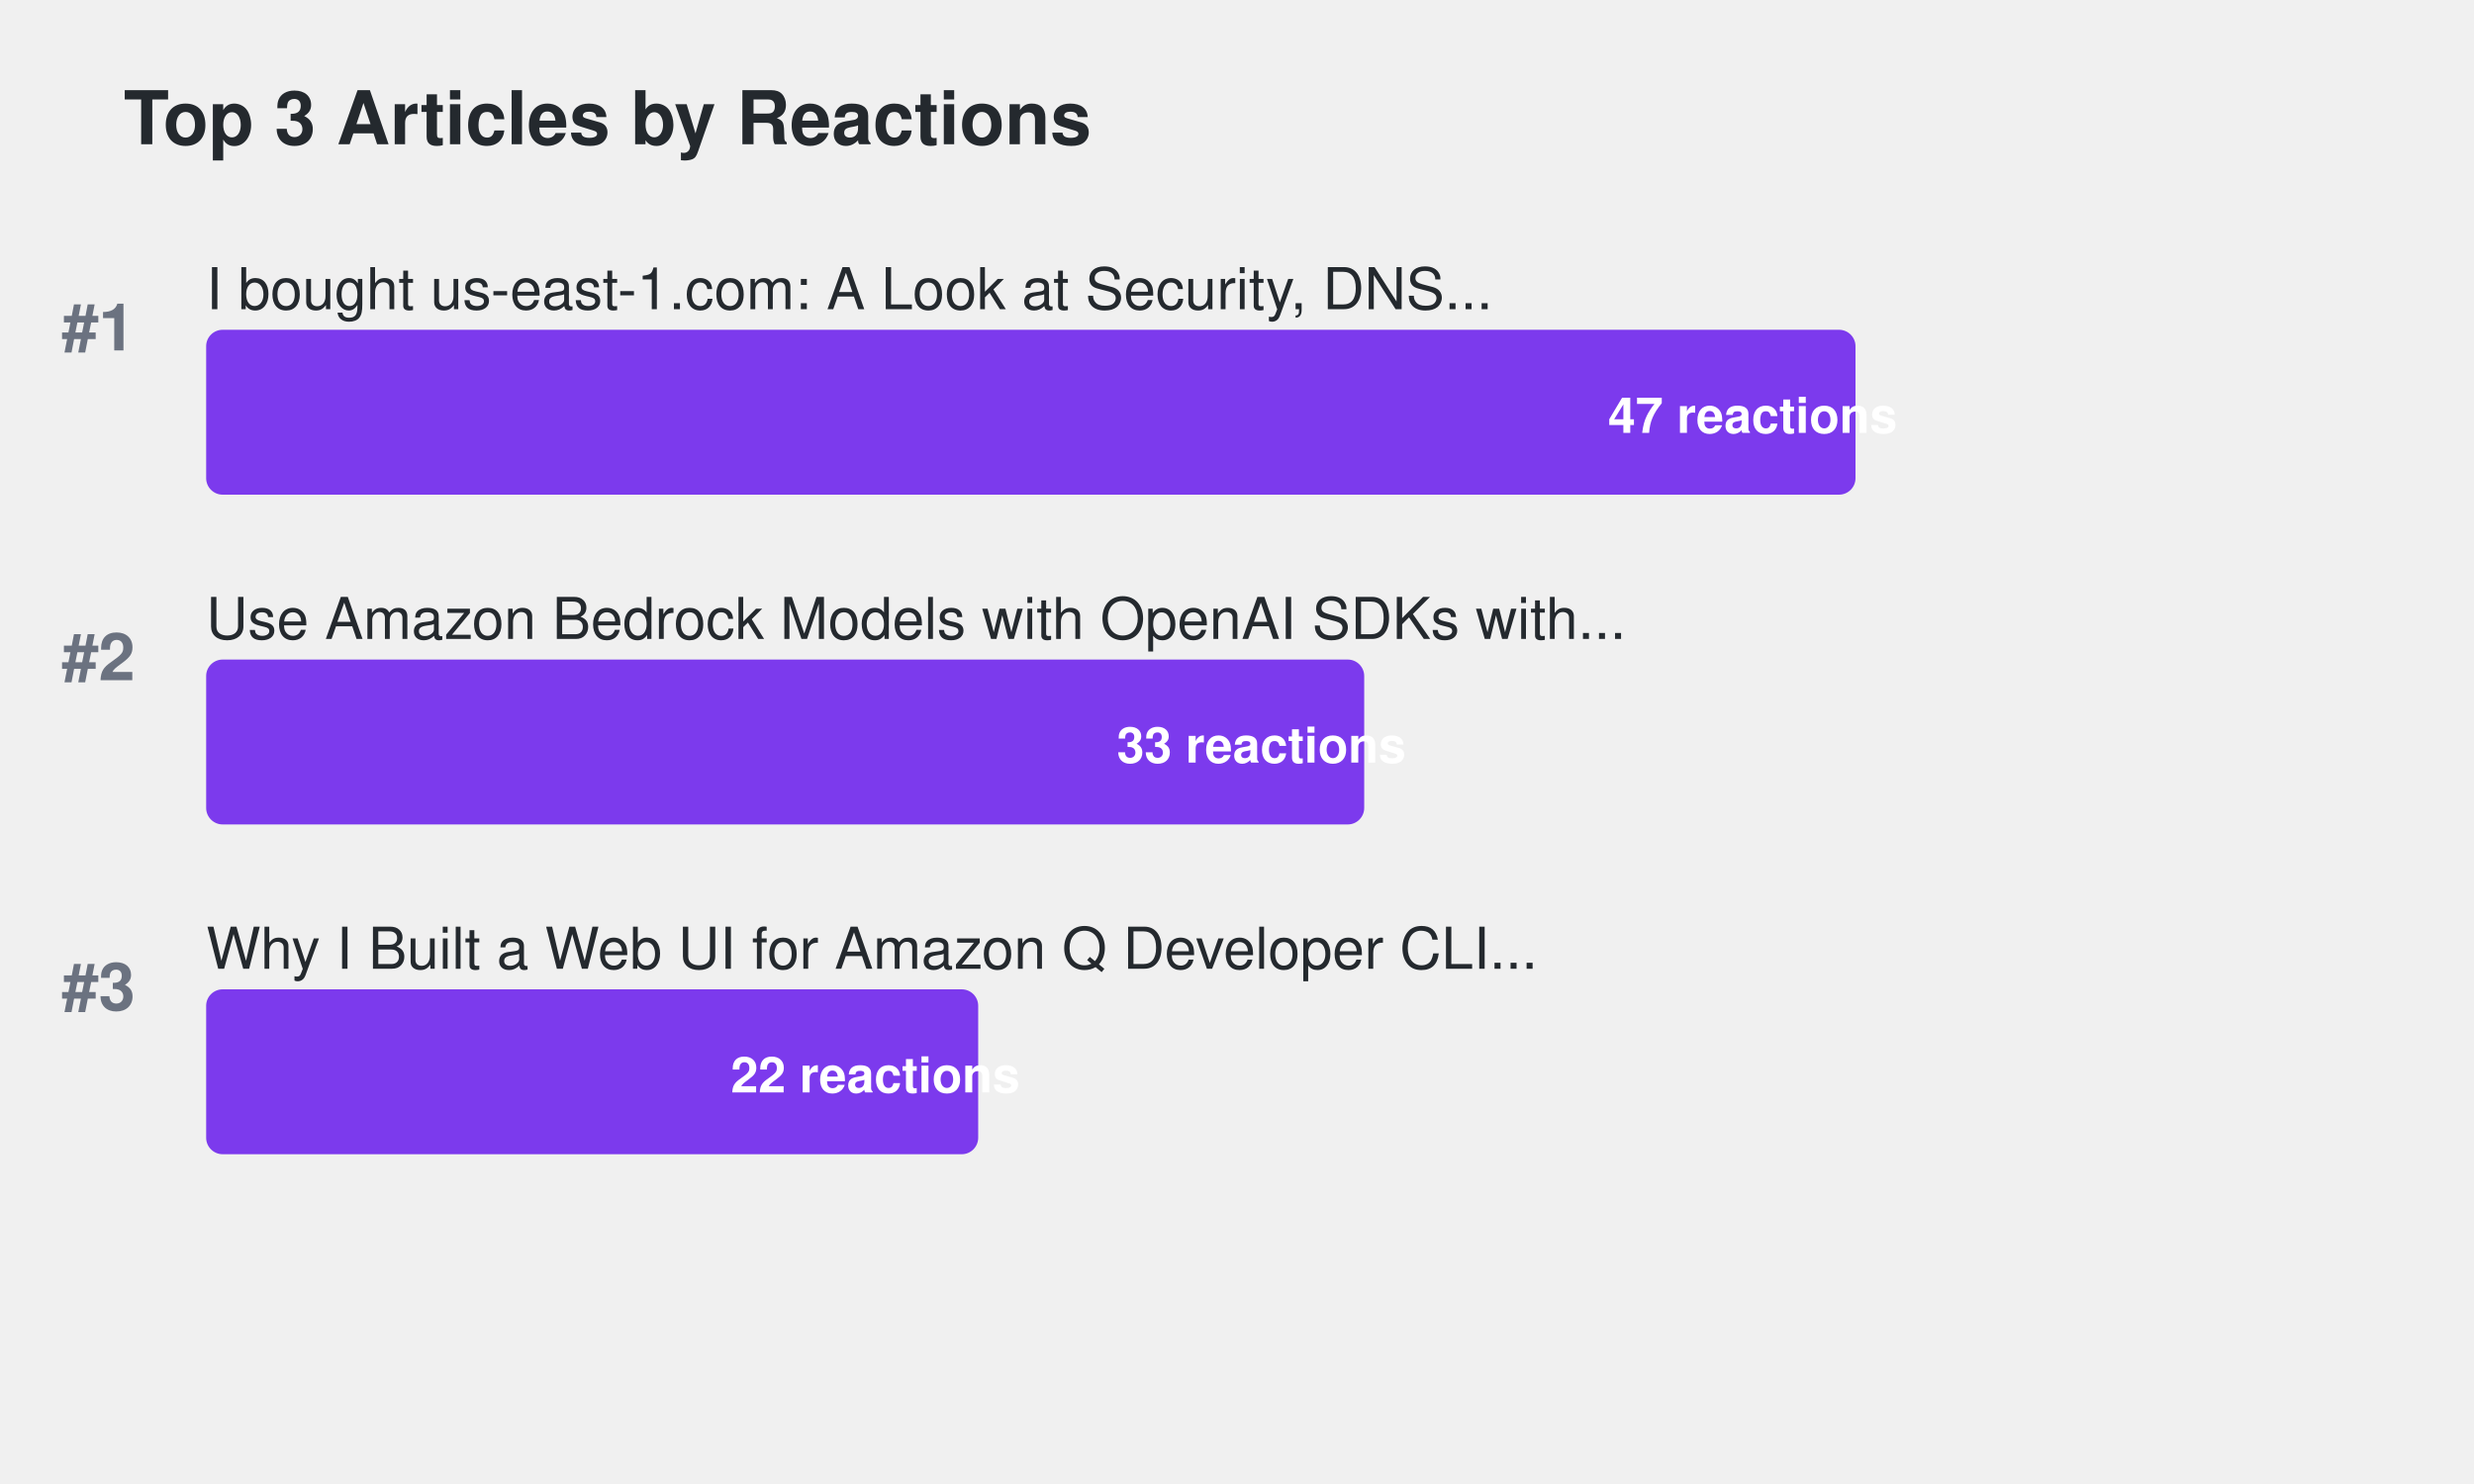
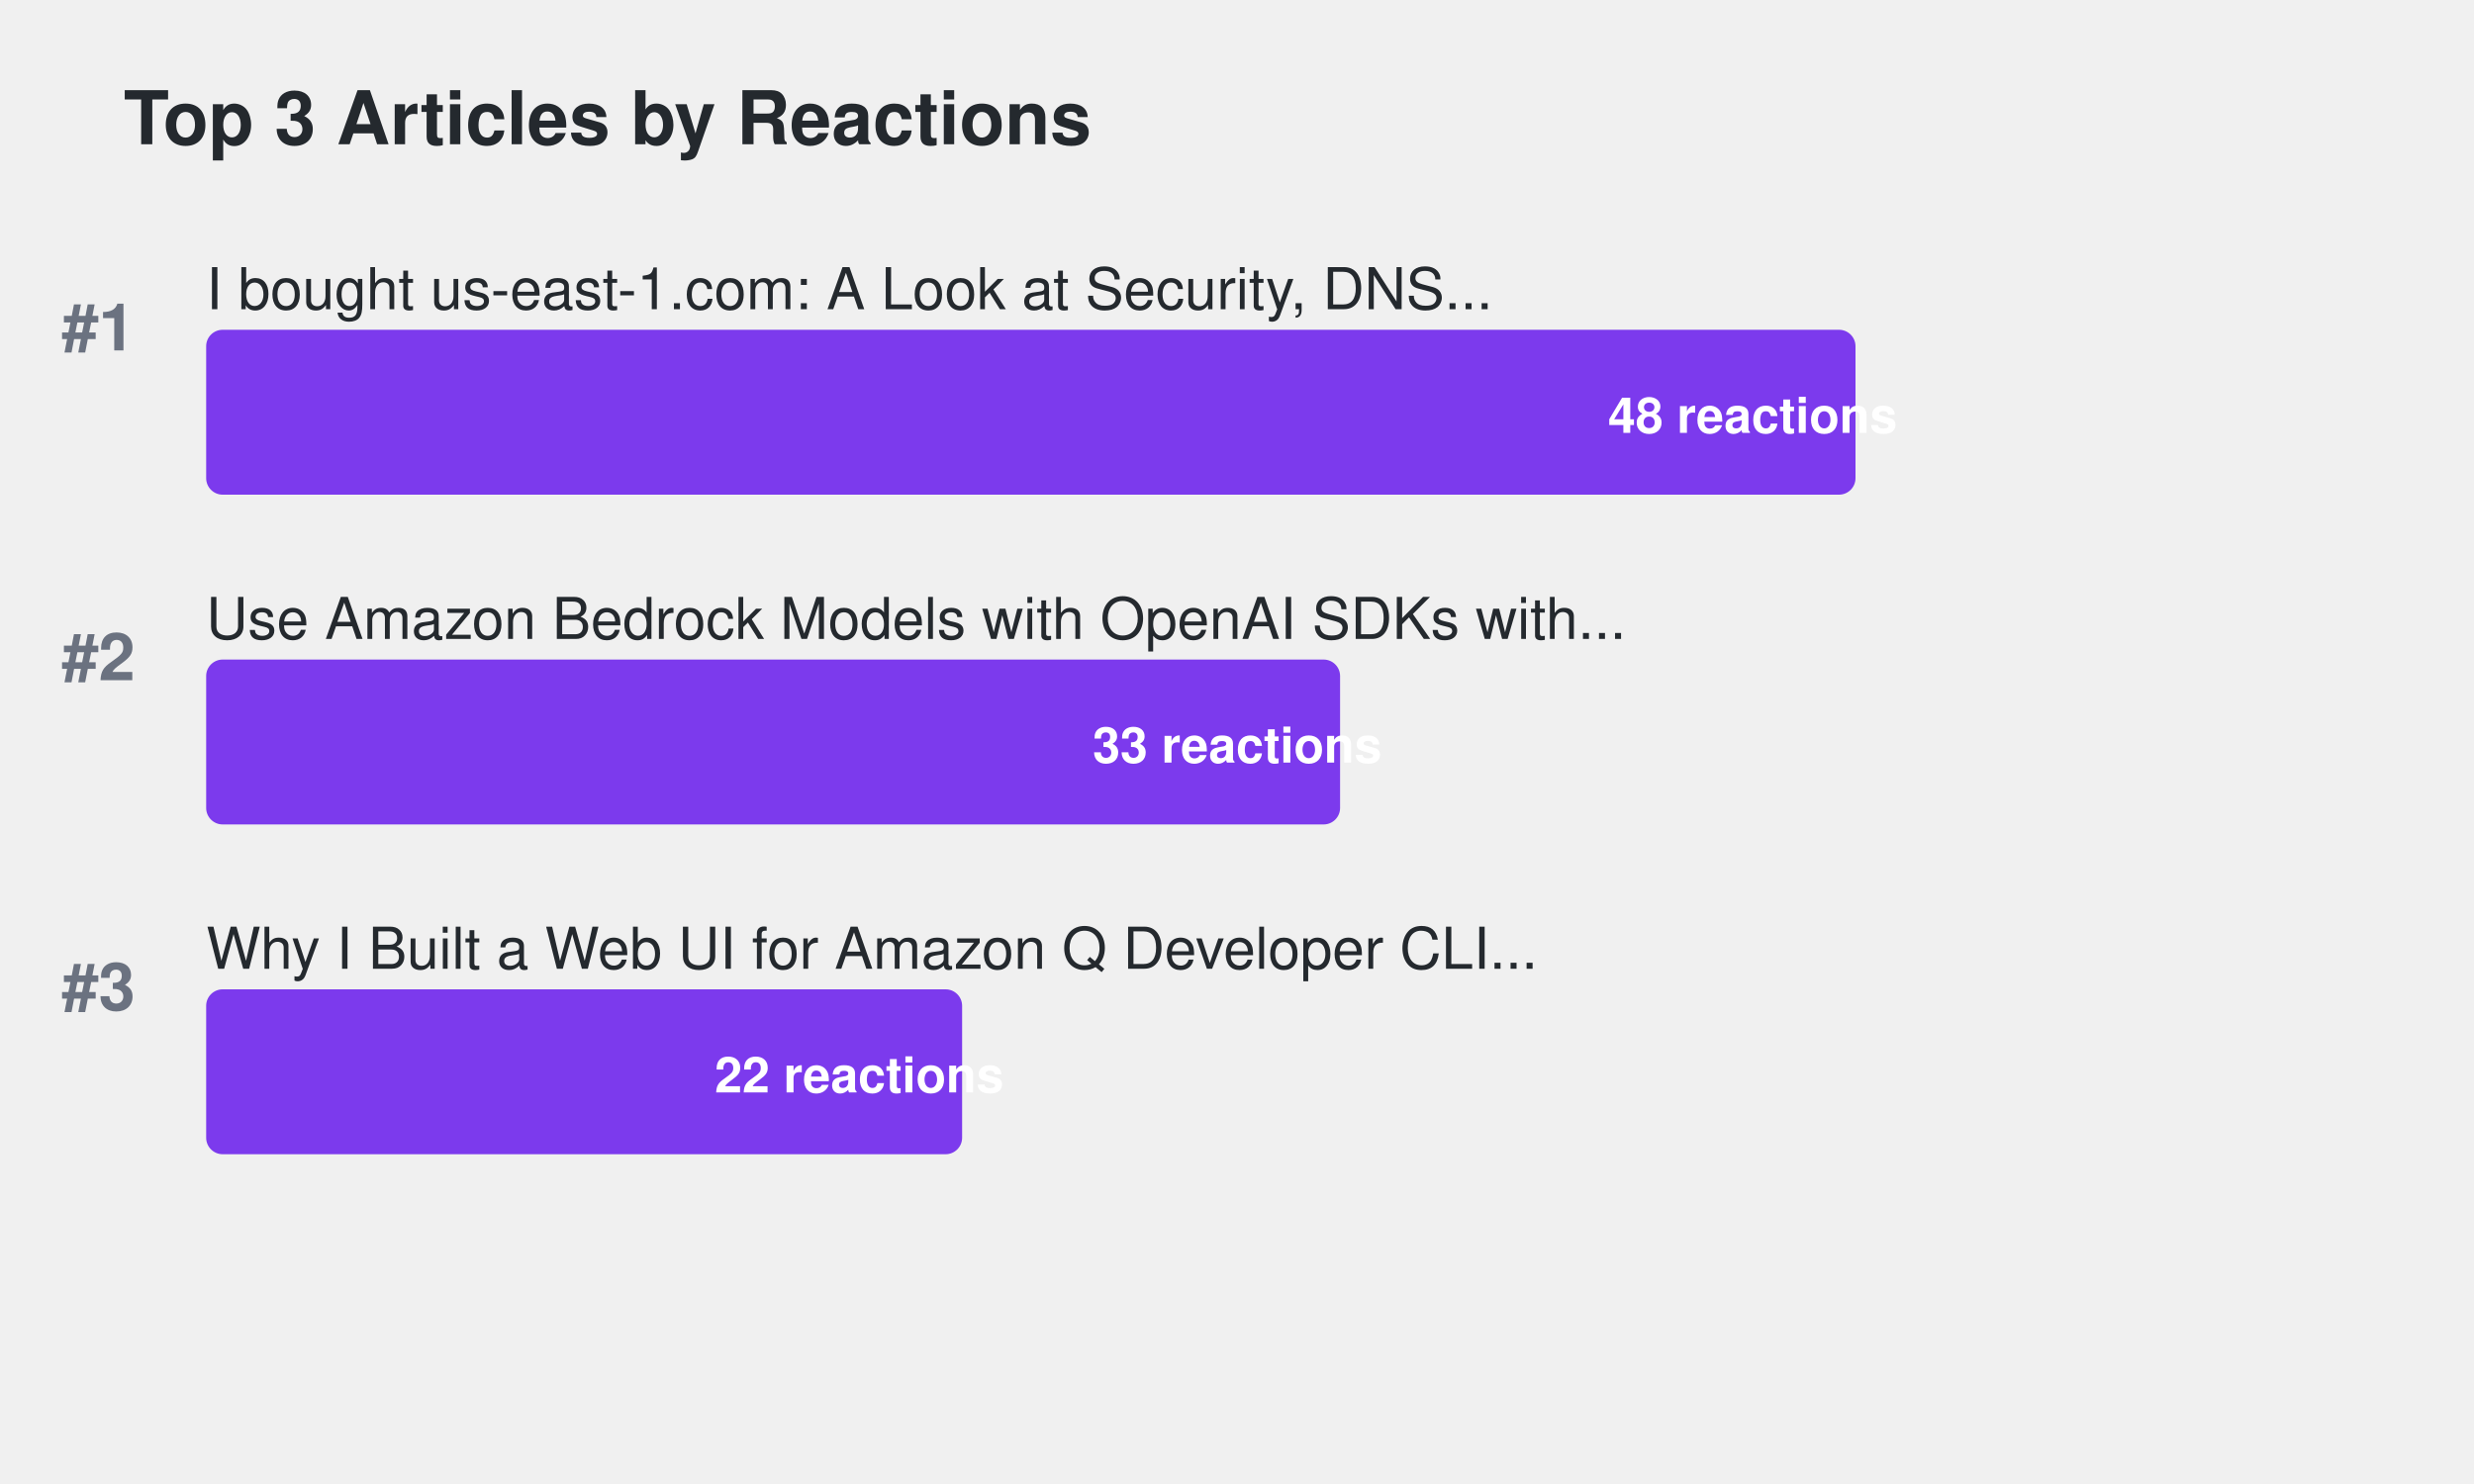
<svg xmlns="http://www.w3.org/2000/svg" width="600" height="360">
  <defs>
    <style>
.title { font-family: -apple-system, BlinkMacSystemFont, "Segoe UI", Helvetica, Arial, sans-serif; font-size: 18px; font-weight: 600; fill: #24292e; }
.article-title { font-family: -apple-system, BlinkMacSystemFont, "Segoe UI", Helvetica, Arial, sans-serif; font-size: 14px; font-weight: 500; fill: #24292e; }
.metric-value { font-family: -apple-system, BlinkMacSystemFont, "Segoe UI", Helvetica, Arial, sans-serif; font-size: 12px; font-weight: 600; fill: #ffffff; }
.rank { font-family: -apple-system, BlinkMacSystemFont, "Segoe UI", Helvetica, Arial, sans-serif; font-size: 16px; font-weight: 700; fill: #6b7280; }
.bar { rx: 4; ry: 4; }
.bar:hover { opacity: 0.8; cursor: pointer; }
a { text-decoration: none; }
a:hover .article-title { fill: #0969da; text-decoration: underline; }
a:hover .bar { opacity: 0.9; }
</style>
  </defs>
  <text x="30" y="35" class="title">Top 3 Articles by Reactions</text>
  <text x="15" y="85" class="rank">#1</text>
  <a href="https://dev.to/aws-builders/i-bought-us-east-1com-a-look-at-security-dns-traffic-and-protecting-aws-users-15ng" target="_blank">
    <text x="50" y="75" class="article-title">I bought us-east-1.com: A Look at Security, DNS...</text>
    <rect x="50" y="80" width="400.0" height="40" fill="#7c3aed" class="bar">
</rect>
-     <text x="390.0" y="105" class="metric-value" fill="#ffffff">47 reactions</text>
+     <text x="390.0" y="105" class="metric-value" fill="#ffffff">48 reactions</text>
  </a>
  <text x="15" y="165" class="rank">#2</text>
  <a href="https://dev.to/aws-builders/use-amazon-bedrock-models-via-an-openai-api-compatible-serverless-endpoint-now-without-fixed-cost-5hf5" target="_blank">
    <text x="50" y="155" class="article-title">Use Amazon Bedrock Models with OpenAI SDKs with...</text>
-     <rect x="50" y="160" width="280.851" height="40" fill="#7c3aed" class="bar">
+     <rect x="50" y="160" width="275.0" height="40" fill="#7c3aed" class="bar">
</rect>
-     <text x="270.851" y="185" class="metric-value" fill="#ffffff">33 reactions</text>
+     <text x="265.0" y="185" class="metric-value" fill="#ffffff">33 reactions</text>
  </a>
  <text x="15" y="245" class="rank">#3</text>
  <a href="https://dev.to/aws-builders/why-i-built-a-web-ui-for-amazon-q-developer-cli-and-how-i-vibe-coded-it-54d6" target="_blank">
    <text x="50" y="235" class="article-title">Why I Built a Web UI for Amazon Q Developer CLI...</text>
-     <rect x="50" y="240" width="187.234" height="40" fill="#7c3aed" class="bar">
+     <rect x="50" y="240" width="183.333" height="40" fill="#7c3aed" class="bar">
</rect>
-     <text x="177.234" y="265" class="metric-value" fill="#ffffff">22 reactions</text>
+     <text x="173.333" y="265" class="metric-value" fill="#ffffff">22 reactions</text>
  </a>
</svg>
